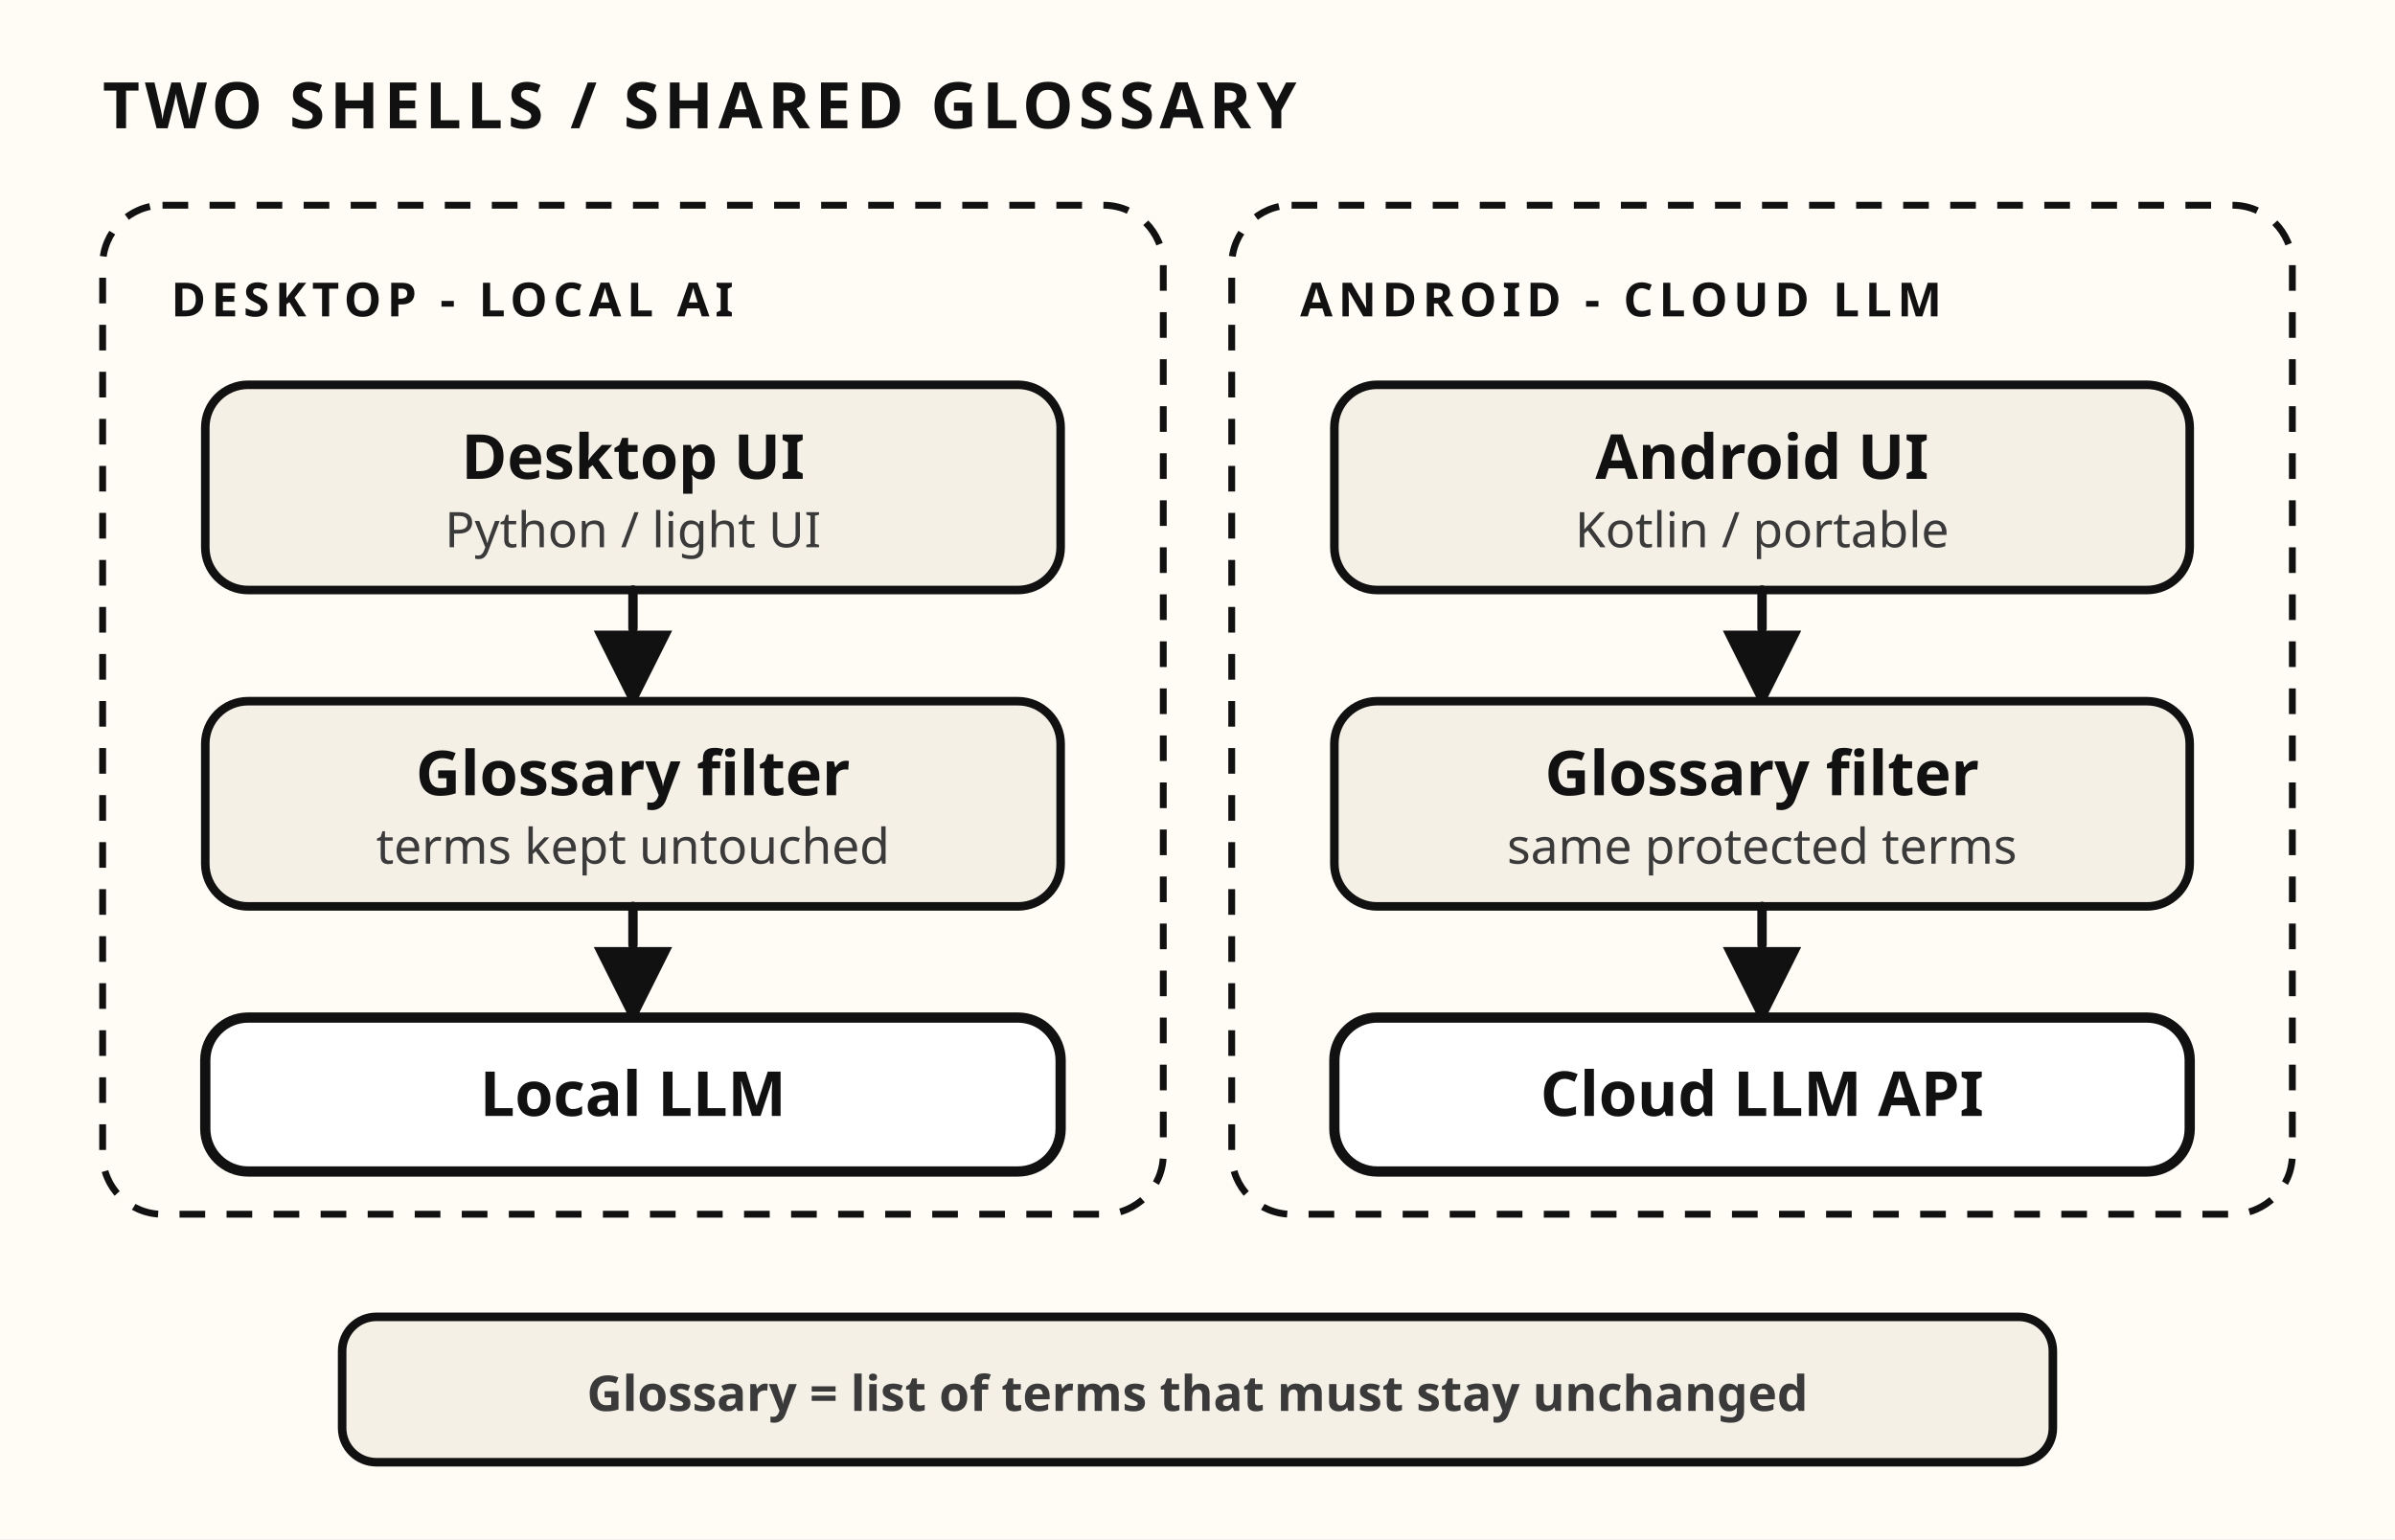
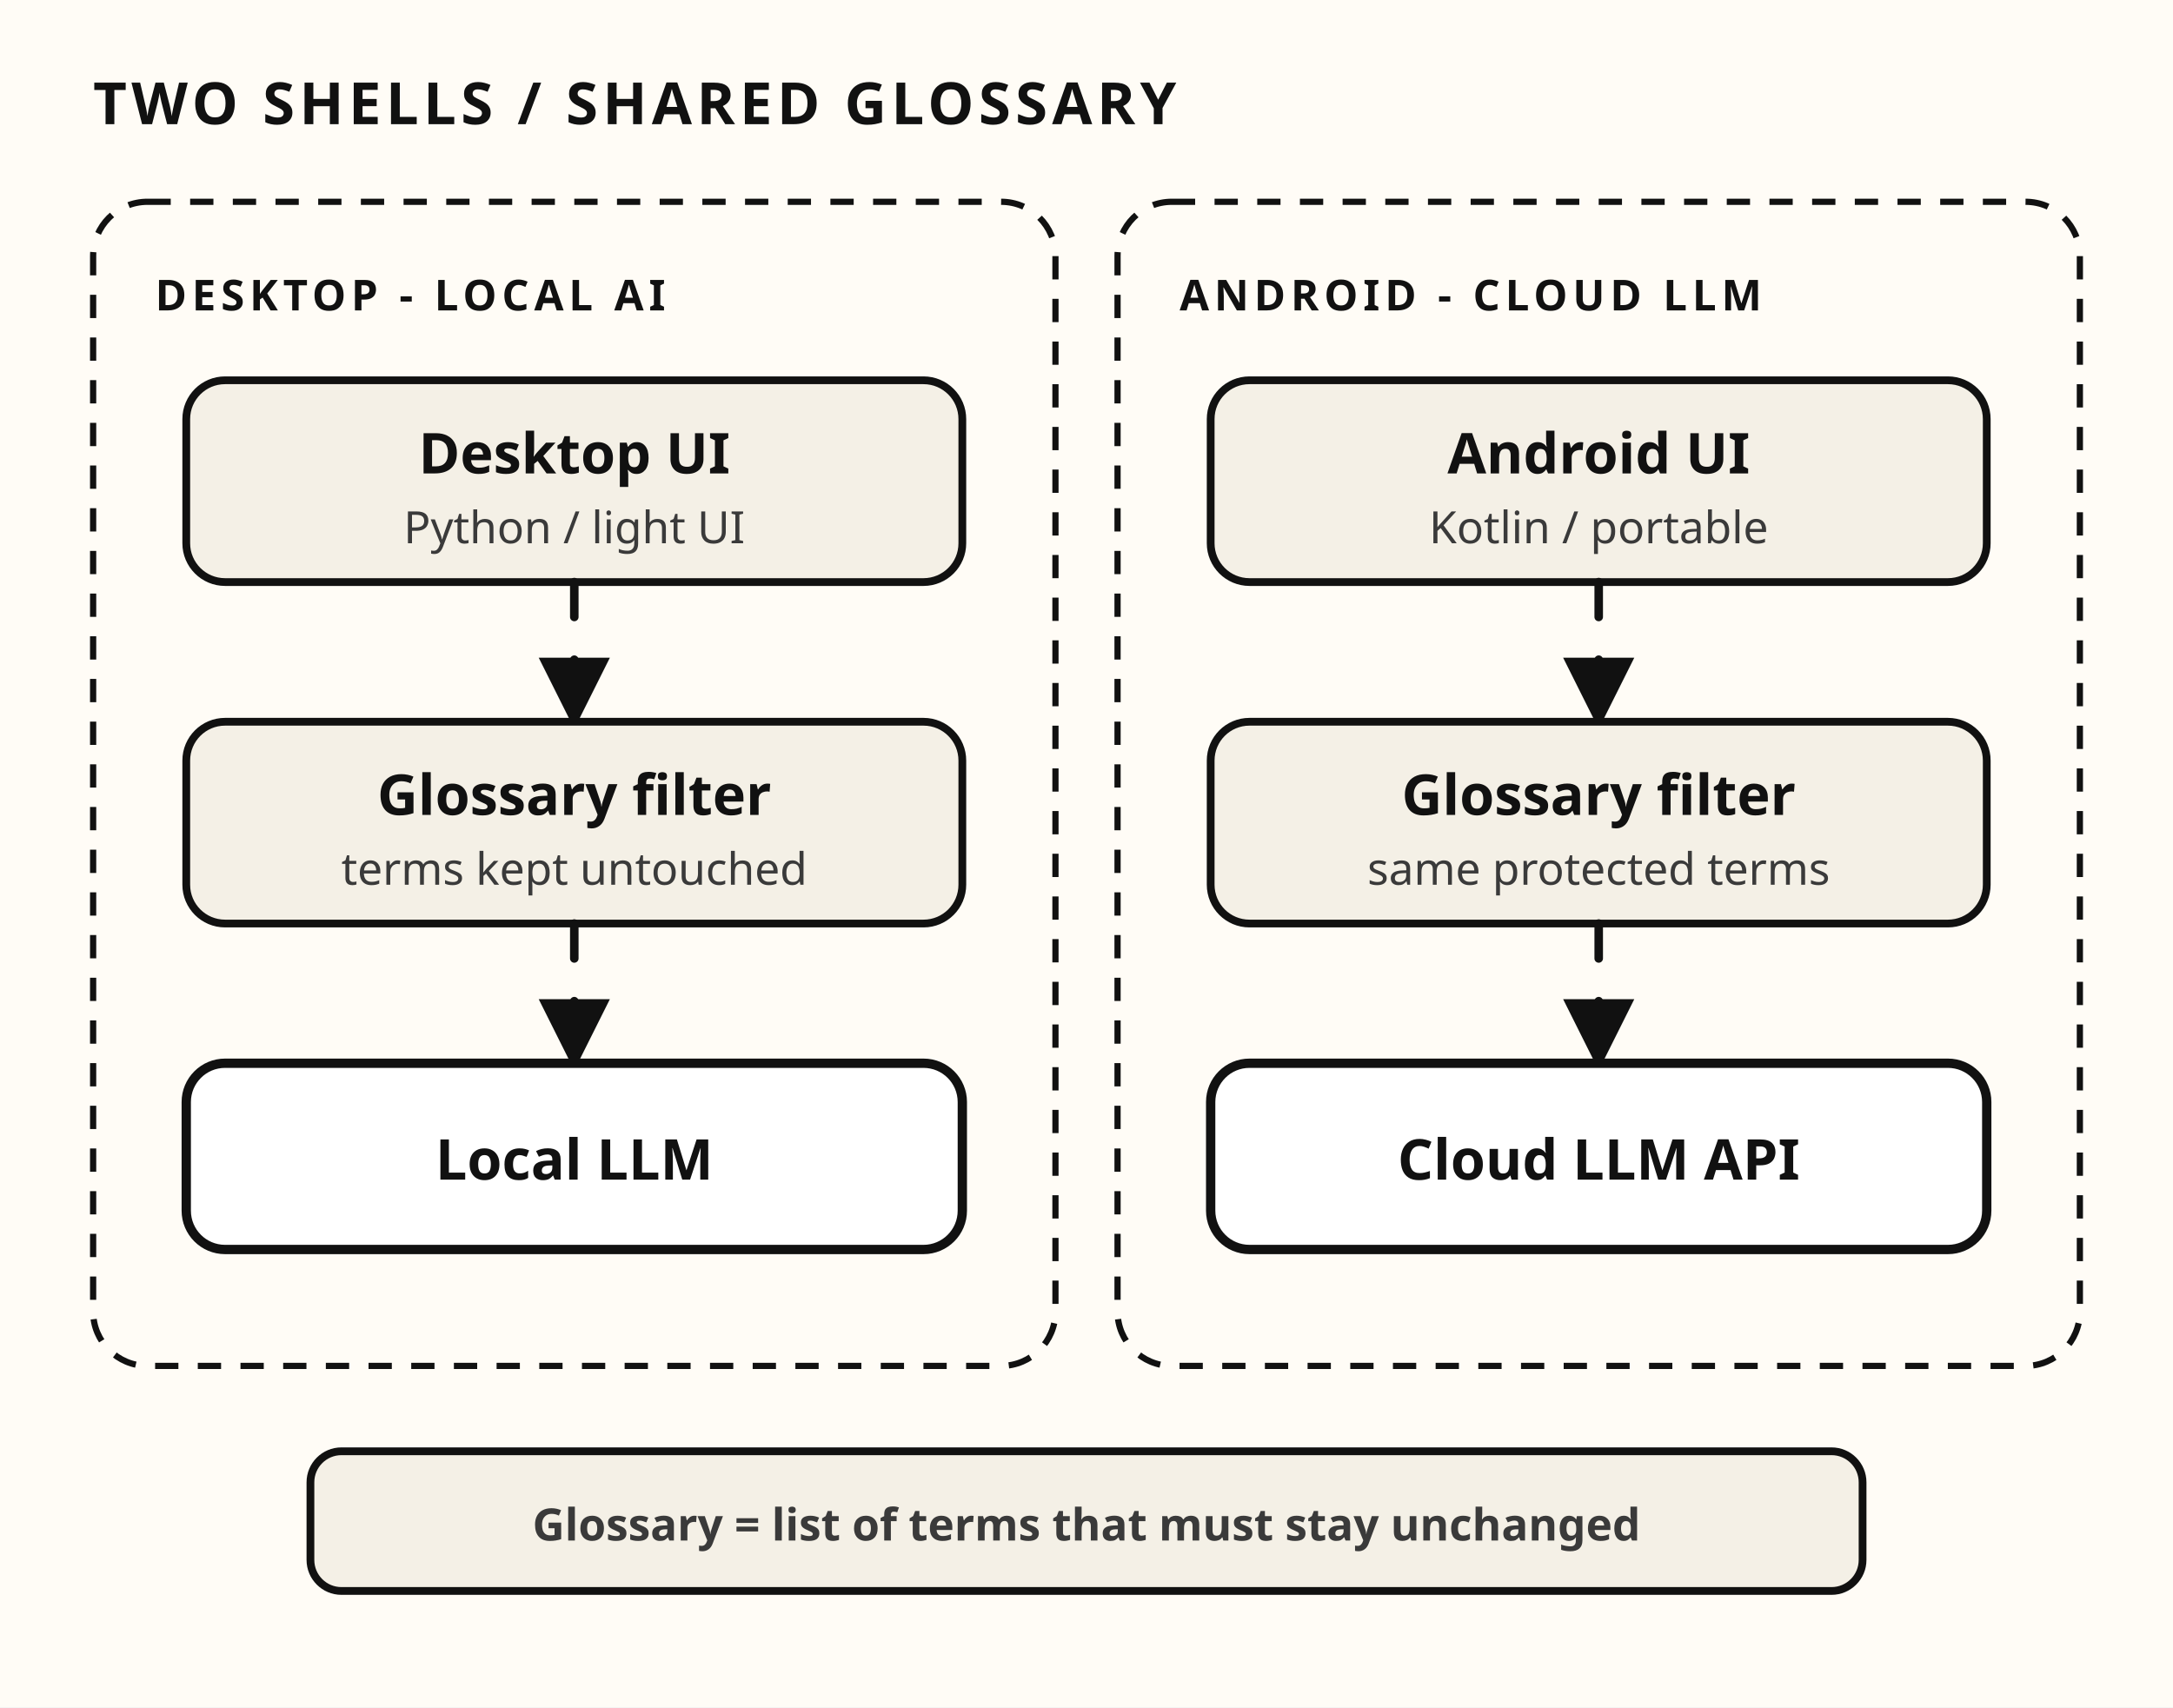
- <svg xmlns="http://www.w3.org/2000/svg" viewBox="0 0 560 360" role="img" aria-labelledby="t d">
+ <svg xmlns="http://www.w3.org/2000/svg" viewBox="0 0 560 440" role="img" aria-labelledby="t d">
  <defs>
    <marker id="a" viewBox="0 0 12 12" refX="10" refY="6" markerWidth="10" markerHeight="10" orient="auto-start-reverse">
      <path d="M1 1 L11 6 L1 11 Z" fill="#111" />
    </marker>
    <style>
      .bg { fill:#fffcf6; }
      .b { fill:#f4f0e6; stroke:#111; stroke-width:2; }
      .hi { fill:#fff; stroke:#111; stroke-width:2.4; }
      .out { fill:none; stroke:#111; stroke-width:1.6; stroke-dasharray:6 5; }
      .plane { fill:none; stroke:#111; stroke-width:1.8; stroke-dasharray:7 5; }
      .cloud { fill:none; stroke:#111; stroke-width:1.6; stroke-dasharray:6 5; }
      .title { font-family:Segoe UI,system-ui,sans-serif; font-size:15px; font-weight:800; letter-spacing:0.08em; fill:#111; }
      .lab { font-family:Segoe UI,system-ui,sans-serif; font-size:14.5px; font-weight:800; fill:#111; }
      .sub { font-family:Segoe UI,system-ui,sans-serif; font-size:11.5px; font-weight:500; fill:#3a3a3a; }
      .cap { font-family:Segoe UI,system-ui,sans-serif; font-size:11px; font-weight:800; letter-spacing:0.12em; fill:#111; }
      .line {
        stroke:#111; stroke-width:2.2; fill:none; marker-end:url(#a);
        stroke-linecap:round; stroke-linejoin:round;
        stroke-dasharray:9 11;
        animation: flow 1.05s linear infinite;
      }
-       /* RAG / corpus / ingest: slower packets */
      .line.ingest {
        stroke-dasharray: 4 16;
        animation: flow 1.7s linear infinite;
      }
-       /* Return / report path: slightly quicker */
      .line.return {
        stroke-dasharray: 10 8;
        animation: flow 0.85s linear infinite;
      }
      .line.stem {
        marker-end: none;
        stroke-dasharray: 9 11;
        animation: flow 1.05s linear infinite;
      }
      .hi.pulse {
        animation: node-pulse 2.6s ease-in-out infinite;
      }
      .lbl.flow-lbl {
        animation: lbl-pulse 2.2s ease-in-out infinite;
      }
      .lbl { font-family:Segoe UI,system-ui,sans-serif; font-size:11px; font-weight:700; fill:#111; }
      .foot { font-family:Segoe UI,system-ui,sans-serif; font-size:11.5px; font-weight:600; fill:#3a3a3a; }
      @keyframes flow {
        to { stroke-dashoffset: -20; }
      }
      @keyframes node-pulse {
        0%, 100% { stroke-width: 2.4; }
        50% { stroke-width: 3.4; }
      }
      @keyframes lbl-pulse {
        0%, 100% { opacity: 0.55; }
        50% { opacity: 1; }
      }
      @media (prefers-reduced-motion: reduce) {
        .line, .line.ingest, .line.return, .line.stem, .hi.pulse, .lbl.flow-lbl { animation: none; }
        .line, .line.ingest, .line.return, .line.stem { stroke-dasharray: none; }
      }
    </style>
  </defs>
-   <rect class="bg" width="560" height="360" />
-   <text x="24" y="30" class="title">TWO SHELLS / SHARED GLOSSARY</text>
-   <rect class="out" x="24" y="48" width="248" height="236" rx="14" />
-   <text x="40" y="74" class="cap">DESKTOP - LOCAL AI</text>
-   <rect class="b" x="48" y="90" width="200" height="48" rx="10" />
-   <text x="148" y="112" text-anchor="middle" class="lab">Desktop UI</text>
-   <text x="148" y="128" text-anchor="middle" class="sub">Python / light UI</text>
-   <line class="line" x1="148" y1="138" x2="148" y2="164" />
-   <rect class="b" x="48" y="164" width="200" height="48" rx="10" />
-   <text x="148" y="186" text-anchor="middle" class="lab">Glossary filter</text>
-   <text x="148" y="202" text-anchor="middle" class="sub">terms kept untouched</text>
-   <line class="line" x1="148" y1="212" x2="148" y2="238" />
-   <rect class="hi" x="48" y="238" width="200" height="36" rx="10" />
-   <text x="148" y="261" text-anchor="middle" class="lab">Local LLM</text>
-   <rect class="out" x="288" y="48" width="248" height="236" rx="14" />
-   <text x="304" y="74" class="cap">ANDROID - CLOUD LLM</text>
-   <rect class="b" x="312" y="90" width="200" height="48" rx="10" />
-   <text x="412" y="112" text-anchor="middle" class="lab">Android UI</text>
-   <text x="412" y="128" text-anchor="middle" class="sub">Kotlin / portable</text>
-   <line class="line" x1="412" y1="138" x2="412" y2="164" />
-   <rect class="b" x="312" y="164" width="200" height="48" rx="10" />
-   <text x="412" y="186" text-anchor="middle" class="lab">Glossary filter</text>
-   <text x="412" y="202" text-anchor="middle" class="sub">same protected terms</text>
-   <line class="line" x1="412" y1="212" x2="412" y2="238" />
-   <rect class="hi" x="312" y="238" width="200" height="36" rx="10" />
-   <text x="412" y="261" text-anchor="middle" class="lab">Cloud LLM API</text>
-   <rect class="b" x="80" y="308" width="400" height="34" rx="8" />
-   <text x="280" y="330" text-anchor="middle" class="foot">Glossary = list of terms that must stay unchanged</text>
+   <rect class="bg" width="560" height="440" />
+   <text x="24" y="32" class="title">TWO SHELLS / SHARED GLOSSARY</text>
+   <rect class="out" x="24" y="52" width="248" height="300" rx="14" />
+   <text x="40" y="80" class="cap">DESKTOP - LOCAL AI</text>
+   <rect class="b" x="48" y="98" width="200" height="52" rx="10" />
+   <text x="148" y="122" text-anchor="middle" class="lab">Desktop UI</text>
+   <text x="148" y="140" text-anchor="middle" class="sub">Python / light UI</text>
+   <line class="line" x1="148" y1="150" x2="148" y2="186" />
+   <rect class="b" x="48" y="186" width="200" height="52" rx="10" />
+   <text x="148" y="210" text-anchor="middle" class="lab">Glossary filter</text>
+   <text x="148" y="228" text-anchor="middle" class="sub">terms kept untouched</text>
+   <line class="line" x1="148" y1="238" x2="148" y2="274" />
+   <rect class="hi" x="48" y="274" width="200" height="48" rx="10" />
+   <text x="148" y="304" text-anchor="middle" class="lab">Local LLM</text>
+   <rect class="out" x="288" y="52" width="248" height="300" rx="14" />
+   <text x="304" y="80" class="cap">ANDROID - CLOUD LLM</text>
+   <rect class="b" x="312" y="98" width="200" height="52" rx="10" />
+   <text x="412" y="122" text-anchor="middle" class="lab">Android UI</text>
+   <text x="412" y="140" text-anchor="middle" class="sub">Kotlin / portable</text>
+   <line class="line" x1="412" y1="150" x2="412" y2="186" />
+   <rect class="b" x="312" y="186" width="200" height="52" rx="10" />
+   <text x="412" y="210" text-anchor="middle" class="lab">Glossary filter</text>
+   <text x="412" y="228" text-anchor="middle" class="sub">same protected terms</text>
+   <line class="line" x1="412" y1="238" x2="412" y2="274" />
+   <rect class="hi" x="312" y="274" width="200" height="48" rx="10" />
+   <text x="412" y="304" text-anchor="middle" class="lab">Cloud LLM API</text>
+   <rect class="b" x="80" y="374" width="400" height="36" rx="8" />
+   <text x="280" y="397" text-anchor="middle" class="foot">Glossary = list of terms that must stay unchanged</text>
</svg>
